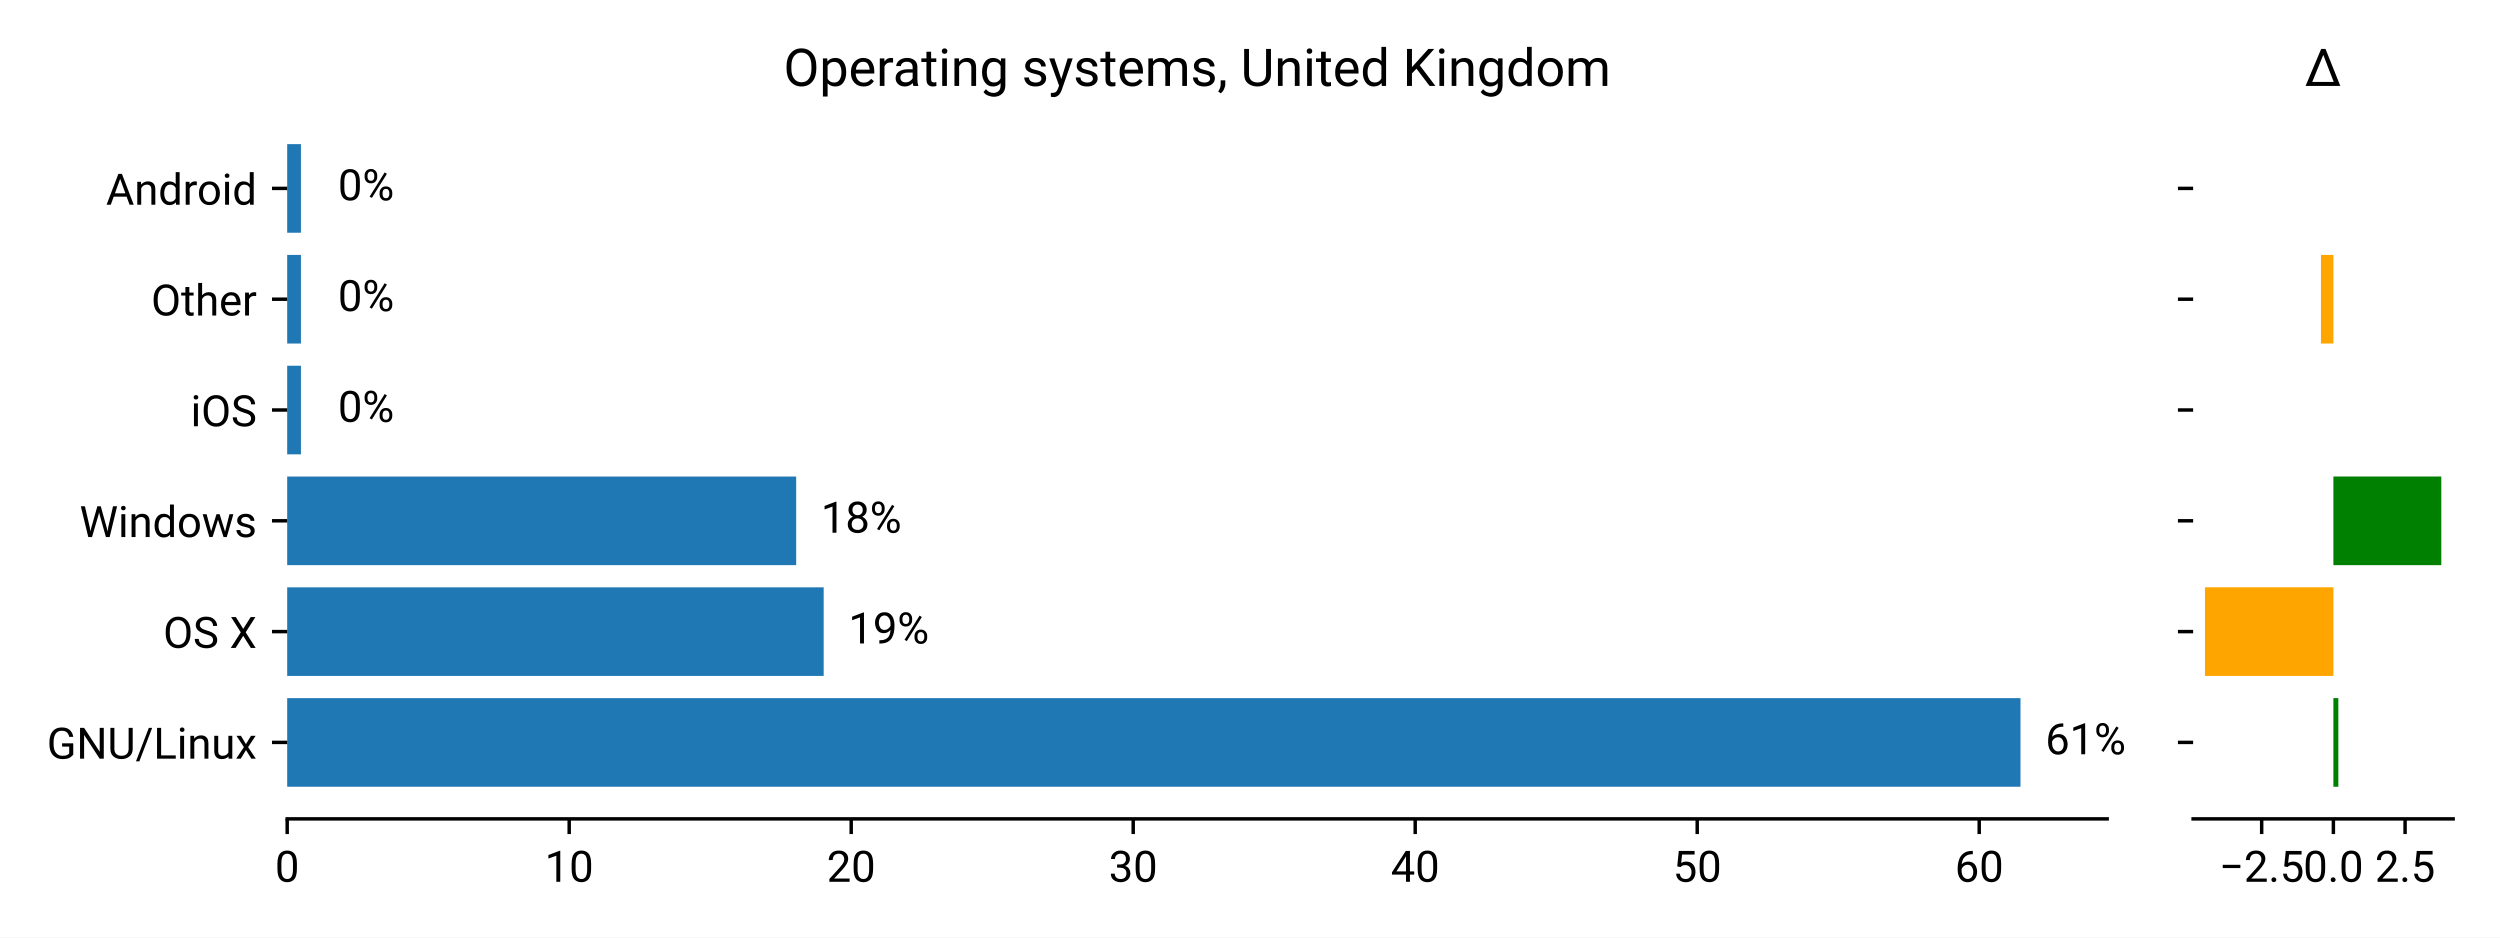
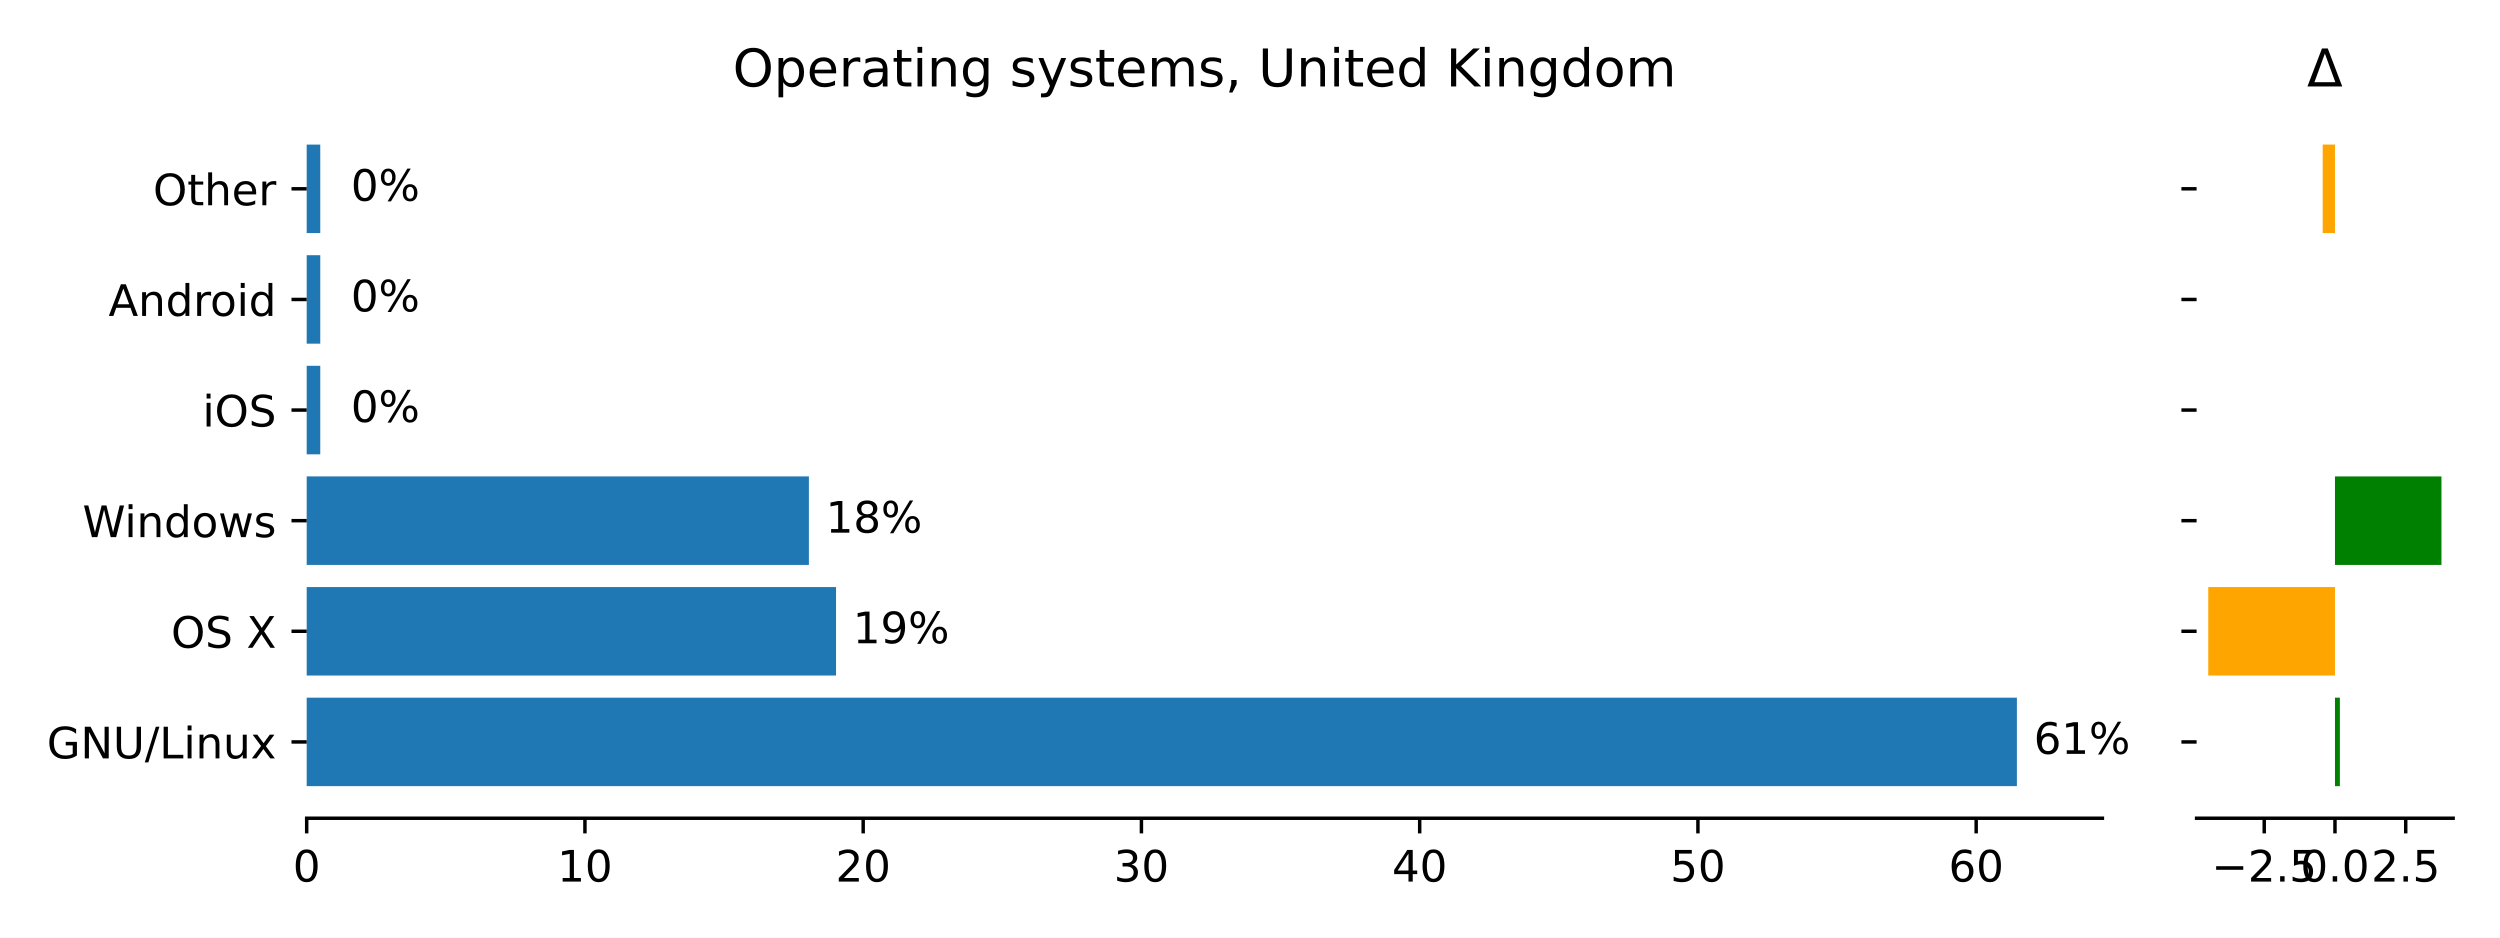
<svg xmlns="http://www.w3.org/2000/svg" xmlns:xlink="http://www.w3.org/1999/xlink" height="216pt" version="1.1" viewBox="0 0 576 216" width="576pt">
  <defs>
    <style type="text/css">*{stroke-linecap:butt;stroke-linejoin:round;}</style>
  </defs>
  <g id="figure_1">
    <g id="patch_1">
      <path d="M 0 216  L 576 216  L 576 0  L 0 0  z " style="fill:#ffffff;" />
    </g>
    <g id="axes_1">
      <g id="patch_2">
-         <path d="M 66.169 188.669  L 485.487 188.669  L 485.487 25.8  L 66.169 25.8  z " style="fill:#ffffff;" />
+         <path d="M 70.661 188.522  L 484.393 188.522  L 484.393 25.918  L 70.661 25.918  z " style="fill:#ffffff;" />
      </g>
      <g id="patch_3">
-         <path clip-path="url(#p21841d9790)" d="M 66.169 181.266  L 465.52 181.266  L 465.52 160.843  L 66.169 160.843  z " style="fill:#1f77b4;" />
+         <path clip-path="url(#p0792aeca58)" d="M 70.661 181.131  L 464.692 181.131  L 464.692 160.742  L 70.661 160.742  z " style="fill:#1f77b4;" />
      </g>
      <g id="patch_4">
-         <path clip-path="url(#p21841d9790)" d="M 66.169 155.738  L 189.777 155.738  L 189.777 135.315  L 66.169 135.315  z " style="fill:#1f77b4;" />
+         <path clip-path="url(#p0792aeca58)" d="M 70.661 155.644  L 192.623 155.644  L 192.623 135.255  L 70.661 135.255  z " style="fill:#1f77b4;" />
      </g>
      <g id="patch_5">
-         <path clip-path="url(#p21841d9790)" d="M 66.169 130.21  L 183.438 130.21  L 183.438 109.787  L 66.169 109.787  z " style="fill:#1f77b4;" />
+         <path clip-path="url(#p0792aeca58)" d="M 70.661 130.158  L 186.368 130.158  L 186.368 109.769  L 70.661 109.769  z " style="fill:#1f77b4;" />
      </g>
      <g id="patch_6">
-         <path clip-path="url(#p21841d9790)" d="M 66.169 104.682  L 69.338 104.682  L 69.338 84.259  L 66.169 84.259  z " style="fill:#1f77b4;" />
+         <path clip-path="url(#p0792aeca58)" d="M 70.661 104.671  L 73.788 104.671  L 73.788 84.282  L 70.661 84.282  z " style="fill:#1f77b4;" />
      </g>
      <g id="patch_7">
-         <path clip-path="url(#p21841d9790)" d="M 66.169 79.154  L 69.338 79.154  L 69.338 58.731  L 66.169 58.731  z " style="fill:#1f77b4;" />
+         <path clip-path="url(#p0792aeca58)" d="M 70.661 79.185  L 73.788 79.185  L 73.788 58.796  L 70.661 58.796  z " style="fill:#1f77b4;" />
      </g>
      <g id="patch_8">
-         <path clip-path="url(#p21841d9790)" d="M 66.169 53.626  L 69.338 53.626  L 69.338 33.203  L 66.169 33.203  z " style="fill:#1f77b4;" />
+         <path clip-path="url(#p0792aeca58)" d="M 70.661 53.698  L 73.788 53.698  L 73.788 33.309  L 70.661 33.309  z " style="fill:#1f77b4;" />
      </g>
      <g id="matplotlib.axis_1">
        <g id="xtick_1">
          <g id="line2d_1">
            <defs>
-               <path d="M 0 0  L 0 3.5  " id="m87cb4275bd" style="stroke:#000000;stroke-width:0.8;" />
+               <path d="M 0 0  L 0 3.5  " id="mc3a356a46d" style="stroke:#000000;stroke-width:0.8;" />
            </defs>
            <g>
-               <use style="stroke:#000000;stroke-width:0.8;" x="66.169" xlink:href="#m87cb4275bd" y="188.669" />
+               <use style="stroke:#000000;stroke-width:0.8;" x="70.661" xlink:href="#mc3a356a46d" y="188.522" />
            </g>
          </g>
          <g id="text_1">
-             <text style="font-family:Roboto;font-size:10px;font-stretch:normal;font-style:normal;font-weight:normal;text-anchor:middle;" transform="rotate(-0, 66.16875, 203.1687)" x="66.169" y="203.169">0</text>
+             <text style="font-family:DejaVu Sans;font-size:10px;font-stretch:normal;font-style:normal;font-weight:normal;text-anchor:middle;" transform="rotate(-0, 70.66094, 203.1203)" x="70.661" y="203.12">0</text>
          </g>
        </g>
        <g id="xtick_2">
          <g id="line2d_2">
            <g>
-               <use style="stroke:#000000;stroke-width:0.8;" x="131.143" xlink:href="#m87cb4275bd" y="188.669" />
+               <use style="stroke:#000000;stroke-width:0.8;" x="134.769" xlink:href="#mc3a356a46d" y="188.522" />
            </g>
          </g>
          <g id="text_2">
-             <text style="font-family:Roboto;font-size:10px;font-stretch:normal;font-style:normal;font-weight:normal;text-anchor:middle;" transform="rotate(-0, 131.1425, 203.1687)" x="131.143" y="203.169">10</text>
+             <text style="font-family:DejaVu Sans;font-size:10px;font-stretch:normal;font-style:normal;font-weight:normal;text-anchor:middle;" transform="rotate(-0, 134.7691, 203.1203)" x="134.769" y="203.12">10</text>
          </g>
        </g>
        <g id="xtick_3">
          <g id="line2d_3">
            <g>
-               <use style="stroke:#000000;stroke-width:0.8;" x="196.116" xlink:href="#m87cb4275bd" y="188.669" />
+               <use style="stroke:#000000;stroke-width:0.8;" x="198.877" xlink:href="#mc3a356a46d" y="188.522" />
            </g>
          </g>
          <g id="text_3">
-             <text style="font-family:Roboto;font-size:10px;font-stretch:normal;font-style:normal;font-weight:normal;text-anchor:middle;" transform="rotate(-0, 196.1163, 203.1687)" x="196.116" y="203.169">20</text>
+             <text style="font-family:DejaVu Sans;font-size:10px;font-stretch:normal;font-style:normal;font-weight:normal;text-anchor:middle;" transform="rotate(-0, 198.8773, 203.1203)" x="198.877" y="203.12">20</text>
          </g>
        </g>
        <g id="xtick_4">
          <g id="line2d_4">
            <g>
-               <use style="stroke:#000000;stroke-width:0.8;" x="261.09" xlink:href="#m87cb4275bd" y="188.669" />
+               <use style="stroke:#000000;stroke-width:0.8;" x="262.985" xlink:href="#mc3a356a46d" y="188.522" />
            </g>
          </g>
          <g id="text_4">
-             <text style="font-family:Roboto;font-size:10px;font-stretch:normal;font-style:normal;font-weight:normal;text-anchor:middle;" transform="rotate(-0, 261.0901, 203.1687)" x="261.09" y="203.169">30</text>
+             <text style="font-family:DejaVu Sans;font-size:10px;font-stretch:normal;font-style:normal;font-weight:normal;text-anchor:middle;" transform="rotate(-0, 262.9854, 203.1203)" x="262.985" y="203.12">30</text>
          </g>
        </g>
        <g id="xtick_5">
          <g id="line2d_5">
            <g>
-               <use style="stroke:#000000;stroke-width:0.8;" x="326.064" xlink:href="#m87cb4275bd" y="188.669" />
+               <use style="stroke:#000000;stroke-width:0.8;" x="327.094" xlink:href="#mc3a356a46d" y="188.522" />
            </g>
          </g>
          <g id="text_5">
-             <text style="font-family:Roboto;font-size:10px;font-stretch:normal;font-style:normal;font-weight:normal;text-anchor:middle;" transform="rotate(-0, 326.0638, 203.1687)" x="326.064" y="203.169">40</text>
+             <text style="font-family:DejaVu Sans;font-size:10px;font-stretch:normal;font-style:normal;font-weight:normal;text-anchor:middle;" transform="rotate(-0, 327.0936, 203.1203)" x="327.094" y="203.12">40</text>
          </g>
        </g>
        <g id="xtick_6">
          <g id="line2d_6">
            <g>
-               <use style="stroke:#000000;stroke-width:0.8;" x="391.038" xlink:href="#m87cb4275bd" y="188.669" />
+               <use style="stroke:#000000;stroke-width:0.8;" x="391.202" xlink:href="#mc3a356a46d" y="188.522" />
            </g>
          </g>
          <g id="text_6">
-             <text style="font-family:Roboto;font-size:10px;font-stretch:normal;font-style:normal;font-weight:normal;text-anchor:middle;" transform="rotate(-0, 391.0376, 203.1687)" x="391.038" y="203.169">50</text>
+             <text style="font-family:DejaVu Sans;font-size:10px;font-stretch:normal;font-style:normal;font-weight:normal;text-anchor:middle;" transform="rotate(-0, 391.2018, 203.1203)" x="391.202" y="203.12">50</text>
          </g>
        </g>
        <g id="xtick_7">
          <g id="line2d_7">
            <g>
-               <use style="stroke:#000000;stroke-width:0.8;" x="456.011" xlink:href="#m87cb4275bd" y="188.669" />
+               <use style="stroke:#000000;stroke-width:0.8;" x="455.31" xlink:href="#mc3a356a46d" y="188.522" />
            </g>
          </g>
          <g id="text_7">
-             <text style="font-family:Roboto;font-size:10px;font-stretch:normal;font-style:normal;font-weight:normal;text-anchor:middle;" transform="rotate(-0, 456.0114, 203.1687)" x="456.011" y="203.169">60</text>
+             <text style="font-family:DejaVu Sans;font-size:10px;font-stretch:normal;font-style:normal;font-weight:normal;text-anchor:middle;" transform="rotate(-0, 455.31, 203.1203)" x="455.31" y="203.12">60</text>
          </g>
        </g>
      </g>
      <g id="matplotlib.axis_2">
        <g id="ytick_1">
          <g id="line2d_8">
            <defs>
-               <path d="M 0 0  L -3.5 0  " id="m482cccdc94" style="stroke:#000000;stroke-width:0.8;" />
+               <path d="M 0 0  L -3.5 0  " id="m82278324de" style="stroke:#000000;stroke-width:0.8;" />
            </defs>
            <g>
-               <use style="stroke:#000000;stroke-width:0.8;" x="66.169" xlink:href="#m482cccdc94" y="171.054" />
+               <use style="stroke:#000000;stroke-width:0.8;" x="70.661" xlink:href="#m82278324de" y="170.936" />
            </g>
          </g>
          <g id="text_8">
-             <text style="font-family:Roboto;font-size:10px;font-stretch:normal;font-style:normal;font-weight:normal;text-anchor:end;" transform="rotate(-0, 59.16875, 174.8044)" x="59.169" y="174.804">GNU/Linux</text>
+             <text style="font-family:DejaVu Sans;font-size:10px;font-stretch:normal;font-style:normal;font-weight:normal;text-anchor:end;" transform="rotate(-0, 63.66094, 174.7354)" x="63.661" y="174.735">GNU/Linux</text>
          </g>
        </g>
        <g id="ytick_2">
          <g id="line2d_9">
            <g>
-               <use style="stroke:#000000;stroke-width:0.8;" x="66.169" xlink:href="#m482cccdc94" y="145.526" />
+               <use style="stroke:#000000;stroke-width:0.8;" x="70.661" xlink:href="#m82278324de" y="145.45" />
            </g>
          </g>
          <g id="text_9">
-             <text style="font-family:Roboto;font-size:10px;font-stretch:normal;font-style:normal;font-weight:normal;text-anchor:end;" transform="rotate(-0, 59.16875, 149.2764)" x="59.169" y="149.276">OS X</text>
+             <text style="font-family:DejaVu Sans;font-size:10px;font-stretch:normal;font-style:normal;font-weight:normal;text-anchor:end;" transform="rotate(-0, 63.66094, 149.2489)" x="63.661" y="149.249">OS X</text>
          </g>
        </g>
        <g id="ytick_3">
          <g id="line2d_10">
            <g>
-               <use style="stroke:#000000;stroke-width:0.8;" x="66.169" xlink:href="#m482cccdc94" y="119.998" />
+               <use style="stroke:#000000;stroke-width:0.8;" x="70.661" xlink:href="#m82278324de" y="119.963" />
            </g>
          </g>
          <g id="text_10">
-             <text style="font-family:Roboto;font-size:10px;font-stretch:normal;font-style:normal;font-weight:normal;text-anchor:end;" transform="rotate(-0, 59.16875, 123.7484)" x="59.169" y="123.748">Windows</text>
+             <text style="font-family:DejaVu Sans;font-size:10px;font-stretch:normal;font-style:normal;font-weight:normal;text-anchor:end;" transform="rotate(-0, 63.66094, 123.7625)" x="63.661" y="123.762">Windows</text>
          </g>
        </g>
        <g id="ytick_4">
          <g id="line2d_11">
            <g>
-               <use style="stroke:#000000;stroke-width:0.8;" x="66.169" xlink:href="#m482cccdc94" y="94.47" />
+               <use style="stroke:#000000;stroke-width:0.8;" x="70.661" xlink:href="#m82278324de" y="94.477" />
            </g>
          </g>
          <g id="text_11">
-             <text style="font-family:Roboto;font-size:10px;font-stretch:normal;font-style:normal;font-weight:normal;text-anchor:end;" transform="rotate(-0, 59.16875, 98.22037)" x="59.169" y="98.22">iOS</text>
+             <text style="font-family:DejaVu Sans;font-size:10px;font-stretch:normal;font-style:normal;font-weight:normal;text-anchor:end;" transform="rotate(-0, 63.66094, 98.27598)" x="63.661" y="98.276">iOS</text>
          </g>
        </g>
        <g id="ytick_5">
          <g id="line2d_12">
            <g>
-               <use style="stroke:#000000;stroke-width:0.8;" x="66.169" xlink:href="#m482cccdc94" y="68.942" />
+               <use style="stroke:#000000;stroke-width:0.8;" x="70.661" xlink:href="#m82278324de" y="68.99" />
            </g>
          </g>
          <g id="text_12">
-             <text style="font-family:Roboto;font-size:10px;font-stretch:normal;font-style:normal;font-weight:normal;text-anchor:end;" transform="rotate(-0, 59.16875, 72.69235)" x="59.169" y="72.692">Other</text>
+             <text style="font-family:DejaVu Sans;font-size:10px;font-stretch:normal;font-style:normal;font-weight:normal;text-anchor:end;" transform="rotate(-0, 63.66094, 72.7895)" x="63.661" y="72.789">Android</text>
          </g>
        </g>
        <g id="ytick_6">
          <g id="line2d_13">
            <g>
-               <use style="stroke:#000000;stroke-width:0.8;" x="66.169" xlink:href="#m482cccdc94" y="43.414" />
+               <use style="stroke:#000000;stroke-width:0.8;" x="70.661" xlink:href="#m82278324de" y="43.504" />
            </g>
          </g>
          <g id="text_13">
-             <text style="font-family:Roboto;font-size:10px;font-stretch:normal;font-style:normal;font-weight:normal;text-anchor:end;" transform="rotate(-0, 59.16875, 47.16433)" x="59.169" y="47.164">Android</text>
+             <text style="font-family:DejaVu Sans;font-size:10px;font-stretch:normal;font-style:normal;font-weight:normal;text-anchor:end;" transform="rotate(-0, 63.66094, 47.30302)" x="63.661" y="47.303">Other</text>
          </g>
        </g>
      </g>
      <g id="patch_9">
-         <path d="M 66.169 188.669  L 485.487 188.669  " style="fill:none;stroke:#000000;stroke-linecap:square;stroke-linejoin:miter;stroke-width:0.8;" />
+         <path d="M 70.661 188.522  L 484.393 188.522  " style="fill:none;stroke:#000000;stroke-linecap:square;stroke-linejoin:miter;stroke-width:0.8;" />
      </g>
      <g id="text_14">
-         <text style="font-family:Roboto;font-size:10px;font-stretch:normal;font-style:normal;font-weight:normal;text-anchor:middle;" transform="rotate(-0, 480.5197, 173.7888)" x="480.52" y="173.789">61%</text>
+         <text style="font-family:DejaVu Sans;font-size:10px;font-stretch:normal;font-style:normal;font-weight:normal;text-anchor:middle;" transform="rotate(-0, 479.6916, 173.6956)" x="479.692" y="173.696">61%</text>
      </g>
      <g id="text_15">
-         <text style="font-family:Roboto;font-size:10px;font-stretch:normal;font-style:normal;font-weight:normal;text-anchor:middle;" transform="rotate(-0, 204.7774, 148.2608)" x="204.777" y="148.261">19%</text>
+         <text style="font-family:DejaVu Sans;font-size:10px;font-stretch:normal;font-style:normal;font-weight:normal;text-anchor:middle;" transform="rotate(-0, 207.6228, 148.2091)" x="207.623" y="148.209">19%</text>
      </g>
      <g id="text_16">
-         <text style="font-family:Roboto;font-size:10px;font-stretch:normal;font-style:normal;font-weight:normal;text-anchor:middle;" transform="rotate(-0, 198.4385, 122.7328)" x="198.438" y="122.733">18%</text>
+         <text style="font-family:DejaVu Sans;font-size:10px;font-stretch:normal;font-style:normal;font-weight:normal;text-anchor:middle;" transform="rotate(-0, 201.3684, 122.7226)" x="201.368" y="122.723">18%</text>
      </g>
      <g id="text_17">
-         <text style="font-family:Roboto;font-size:10px;font-stretch:normal;font-style:normal;font-weight:normal;text-anchor:middle;" transform="rotate(-0, 84.3382, 97.20474)" x="84.338" y="97.205">0%</text>
+         <text style="font-family:DejaVu Sans;font-size:10px;font-stretch:normal;font-style:normal;font-weight:normal;text-anchor:middle;" transform="rotate(-0, 88.78817, 97.23613)" x="88.788" y="97.236">0%</text>
      </g>
      <g id="text_18">
-         <text style="font-family:Roboto;font-size:10px;font-stretch:normal;font-style:normal;font-weight:normal;text-anchor:middle;" transform="rotate(-0, 84.3382, 71.67672)" x="84.338" y="71.677">0%</text>
+         <text style="font-family:DejaVu Sans;font-size:10px;font-stretch:normal;font-style:normal;font-weight:normal;text-anchor:middle;" transform="rotate(-0, 88.78817, 71.74965)" x="88.788" y="71.75">0%</text>
      </g>
      <g id="text_19">
-         <text style="font-family:Roboto;font-size:10px;font-stretch:normal;font-style:normal;font-weight:normal;text-anchor:middle;" transform="rotate(-0, 84.3382, 46.14871)" x="84.338" y="46.149">0%</text>
+         <text style="font-family:DejaVu Sans;font-size:10px;font-stretch:normal;font-style:normal;font-weight:normal;text-anchor:middle;" transform="rotate(-0, 88.78817, 46.26317)" x="88.788" y="46.263">0%</text>
      </g>
      <g id="text_20">
-         <text style="font-family:Roboto;font-size:12px;font-stretch:normal;font-style:normal;font-weight:normal;text-anchor:middle;" transform="rotate(-0, 275.828, 19.8)" x="275.828" y="19.8">Operating systems, United Kingdom</text>
+         <text style="font-family:DejaVu Sans;font-size:12px;font-stretch:normal;font-style:normal;font-weight:normal;text-anchor:middle;" transform="rotate(-0, 277.5271, 19.91812)" x="277.527" y="19.918">Operating systems, United Kingdom</text>
      </g>
    </g>
    <g id="axes_2">
      <g id="patch_10">
-         <path d="M 505.297 188.669  L 565.2 188.669  L 565.2 25.8  L 505.297 25.8  z " style="fill:#ffffff;" />
+         <path d="M 506.095 188.522  L 565.2 188.522  L 565.2 25.918  L 506.095 25.918  z " style="fill:#ffffff;" />
      </g>
      <g id="patch_11">
-         <path clip-path="url(#pf6f7d1b974)" d="M 537.611 181.266  L 538.754 181.266  L 538.754 160.843  L 537.611 160.843  z " style="fill:#008000;" />
+         <path clip-path="url(#p7403a2310b)" d="M 537.978 181.131  L 539.107 181.131  L 539.107 160.742  L 537.978 160.742  z " style="fill:#008000;" />
      </g>
      <g id="patch_12">
-         <path clip-path="url(#pf6f7d1b974)" d="M 537.611 155.738  L 508.02 155.738  L 508.02 135.315  L 537.611 135.315  z " style="fill:#ffa500;" />
+         <path clip-path="url(#p7403a2310b)" d="M 537.978 155.644  L 508.782 155.644  L 508.782 135.255  L 537.978 135.255  z " style="fill:#ffa500;" />
      </g>
      <g id="patch_13">
-         <path clip-path="url(#pf6f7d1b974)" d="M 537.611 130.21  L 562.477 130.21  L 562.477 109.787  L 537.611 109.787  z " style="fill:#008000;" />
+         <path clip-path="url(#p7403a2310b)" d="M 537.978 130.158  L 562.513 130.158  L 562.513 109.769  L 537.978 109.769  z " style="fill:#008000;" />
      </g>
      <g id="patch_14">
-         <path clip-path="url(#pf6f7d1b974)" d="M 0 0  z " style="fill:#ffa500;" />
+         <path clip-path="url(#p7403a2310b)" d="M 0 0  z " style="fill:#ffa500;" />
      </g>
      <g id="patch_15">
-         <path clip-path="url(#pf6f7d1b974)" d="M 537.611 79.154  L 534.744 79.154  L 534.744 58.731  L 537.611 58.731  z " style="fill:#ffa500;" />
+         <path clip-path="url(#p7403a2310b)" d="M 0 0  z " style="fill:#ffa500;" />
      </g>
      <g id="patch_16">
-         <path clip-path="url(#pf6f7d1b974)" d="M 0 0  z " style="fill:#ffa500;" />
+         <path clip-path="url(#p7403a2310b)" d="M 537.978 53.698  L 535.149 53.698  L 535.149 33.309  L 537.978 33.309  z " style="fill:#ffa500;" />
      </g>
      <g id="matplotlib.axis_3">
        <g id="xtick_8">
          <g id="line2d_14">
            <g>
-               <use style="stroke:#000000;stroke-width:0.8;" x="521.09" xlink:href="#m87cb4275bd" y="188.669" />
+               <use style="stroke:#000000;stroke-width:0.8;" x="521.678" xlink:href="#mc3a356a46d" y="188.522" />
            </g>
          </g>
          <g id="text_21">
-             <text style="font-family:Roboto;font-size:10px;font-stretch:normal;font-style:normal;font-weight:normal;text-anchor:middle;" transform="rotate(-0, 521.0904, 203.1687)" x="521.09" y="203.169">−2.5</text>
+             <text style="font-family:DejaVu Sans;font-size:10px;font-stretch:normal;font-style:normal;font-weight:normal;text-anchor:middle;" transform="rotate(-0, 521.678, 203.1203)" x="521.678" y="203.12">−2.5</text>
          </g>
        </g>
        <g id="xtick_9">
          <g id="line2d_15">
            <g>
-               <use style="stroke:#000000;stroke-width:0.8;" x="537.611" xlink:href="#m87cb4275bd" y="188.669" />
+               <use style="stroke:#000000;stroke-width:0.8;" x="537.978" xlink:href="#mc3a356a46d" y="188.522" />
            </g>
          </g>
          <g id="text_22">
-             <text style="font-family:Roboto;font-size:10px;font-stretch:normal;font-style:normal;font-weight:normal;text-anchor:middle;" transform="rotate(-0, 537.6106, 203.1687)" x="537.611" y="203.169">0.0</text>
+             <text style="font-family:DejaVu Sans;font-size:10px;font-stretch:normal;font-style:normal;font-weight:normal;text-anchor:middle;" transform="rotate(-0, 537.9781, 203.1203)" x="537.978" y="203.12">0.0</text>
          </g>
        </g>
        <g id="xtick_10">
          <g id="line2d_16">
            <g>
-               <use style="stroke:#000000;stroke-width:0.8;" x="554.131" xlink:href="#m87cb4275bd" y="188.669" />
+               <use style="stroke:#000000;stroke-width:0.8;" x="554.278" xlink:href="#mc3a356a46d" y="188.522" />
            </g>
          </g>
          <g id="text_23">
-             <text style="font-family:Roboto;font-size:10px;font-stretch:normal;font-style:normal;font-weight:normal;text-anchor:middle;" transform="rotate(-0, 554.1307, 203.1687)" x="554.131" y="203.169">2.5</text>
+             <text style="font-family:DejaVu Sans;font-size:10px;font-stretch:normal;font-style:normal;font-weight:normal;text-anchor:middle;" transform="rotate(-0, 554.2782, 203.1203)" x="554.278" y="203.12">2.5</text>
          </g>
        </g>
      </g>
      <g id="matplotlib.axis_4">
        <g id="ytick_7">
          <g id="line2d_17">
            <g>
-               <use style="stroke:#000000;stroke-width:0.8;" x="505.297" xlink:href="#m482cccdc94" y="171.054" />
+               <use style="stroke:#000000;stroke-width:0.8;" x="506.095" xlink:href="#m82278324de" y="170.936" />
            </g>
          </g>
        </g>
        <g id="ytick_8">
          <g id="line2d_18">
            <g>
-               <use style="stroke:#000000;stroke-width:0.8;" x="505.297" xlink:href="#m482cccdc94" y="145.526" />
+               <use style="stroke:#000000;stroke-width:0.8;" x="506.095" xlink:href="#m82278324de" y="145.45" />
            </g>
          </g>
        </g>
        <g id="ytick_9">
          <g id="line2d_19">
            <g>
-               <use style="stroke:#000000;stroke-width:0.8;" x="505.297" xlink:href="#m482cccdc94" y="119.998" />
+               <use style="stroke:#000000;stroke-width:0.8;" x="506.095" xlink:href="#m82278324de" y="119.963" />
            </g>
          </g>
        </g>
        <g id="ytick_10">
          <g id="line2d_20">
            <g>
-               <use style="stroke:#000000;stroke-width:0.8;" x="505.297" xlink:href="#m482cccdc94" y="94.47" />
+               <use style="stroke:#000000;stroke-width:0.8;" x="506.095" xlink:href="#m82278324de" y="94.477" />
            </g>
          </g>
        </g>
        <g id="ytick_11">
          <g id="line2d_21">
            <g>
-               <use style="stroke:#000000;stroke-width:0.8;" x="505.297" xlink:href="#m482cccdc94" y="68.942" />
+               <use style="stroke:#000000;stroke-width:0.8;" x="506.095" xlink:href="#m82278324de" y="68.99" />
            </g>
          </g>
        </g>
        <g id="ytick_12">
          <g id="line2d_22">
            <g>
-               <use style="stroke:#000000;stroke-width:0.8;" x="505.297" xlink:href="#m482cccdc94" y="43.414" />
+               <use style="stroke:#000000;stroke-width:0.8;" x="506.095" xlink:href="#m82278324de" y="43.504" />
            </g>
          </g>
        </g>
      </g>
      <g id="patch_17">
-         <path d="M 505.297 188.669  L 565.2 188.669  " style="fill:none;stroke:#000000;stroke-linecap:square;stroke-linejoin:miter;stroke-width:0.8;" />
+         <path d="M 506.095 188.522  L 565.2 188.522  " style="fill:none;stroke:#000000;stroke-linecap:square;stroke-linejoin:miter;stroke-width:0.8;" />
      </g>
      <g id="text_24">
-         <text style="font-family:Roboto;font-size:12px;font-stretch:normal;font-style:normal;font-weight:normal;text-anchor:middle;" transform="rotate(-0, 535.2487, 19.8)" x="535.249" y="19.8">Δ</text>
+         <text style="font-family:DejaVu Sans;font-size:12px;font-stretch:normal;font-style:normal;font-weight:normal;text-anchor:middle;" transform="rotate(-0, 535.6477, 19.91812)" x="535.648" y="19.918">Δ</text>
      </g>
    </g>
  </g>
  <defs>
-     <clipPath id="p21841d9790">
-       <rect height="162.869" width="419.319" x="66.169" y="25.8" />
+     <clipPath id="p0792aeca58">
+       <rect height="162.604" width="413.732" x="70.661" y="25.918" />
    </clipPath>
-     <clipPath id="pf6f7d1b974">
-       <rect height="162.869" width="59.903" x="505.297" y="25.8" />
+     <clipPath id="p7403a2310b">
+       <rect height="162.604" width="59.105" x="506.095" y="25.918" />
    </clipPath>
  </defs>
</svg>
